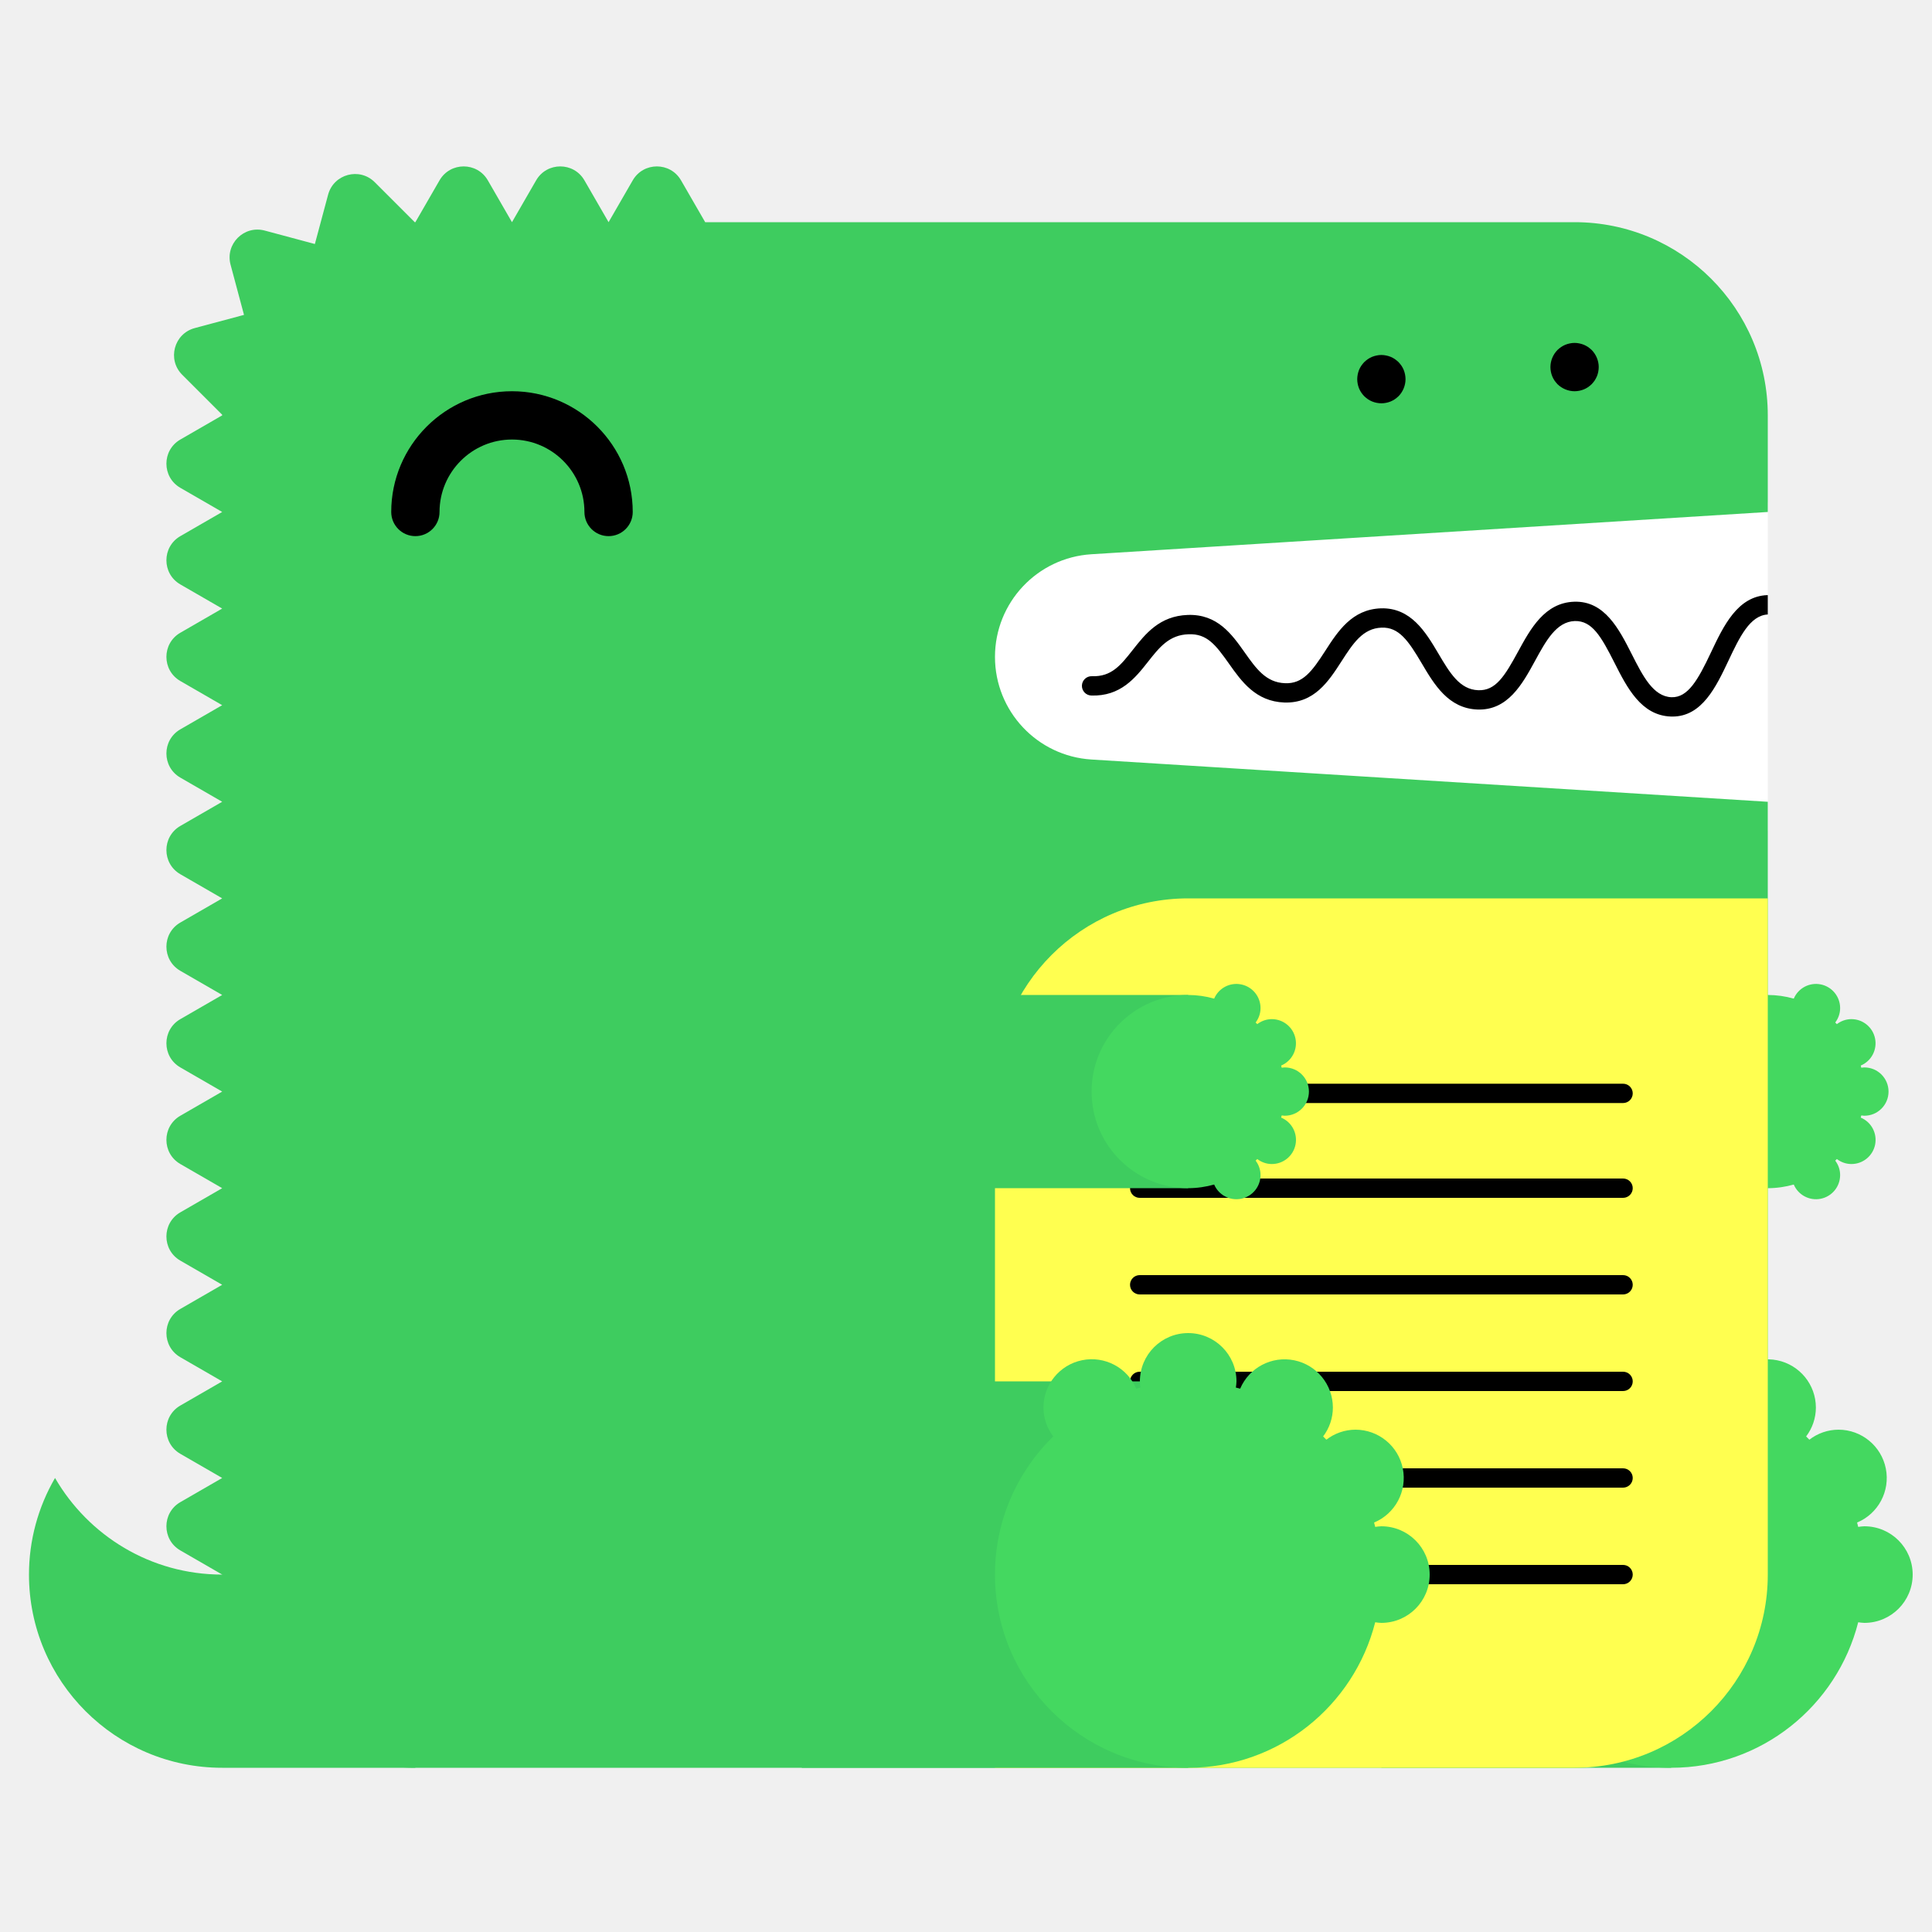
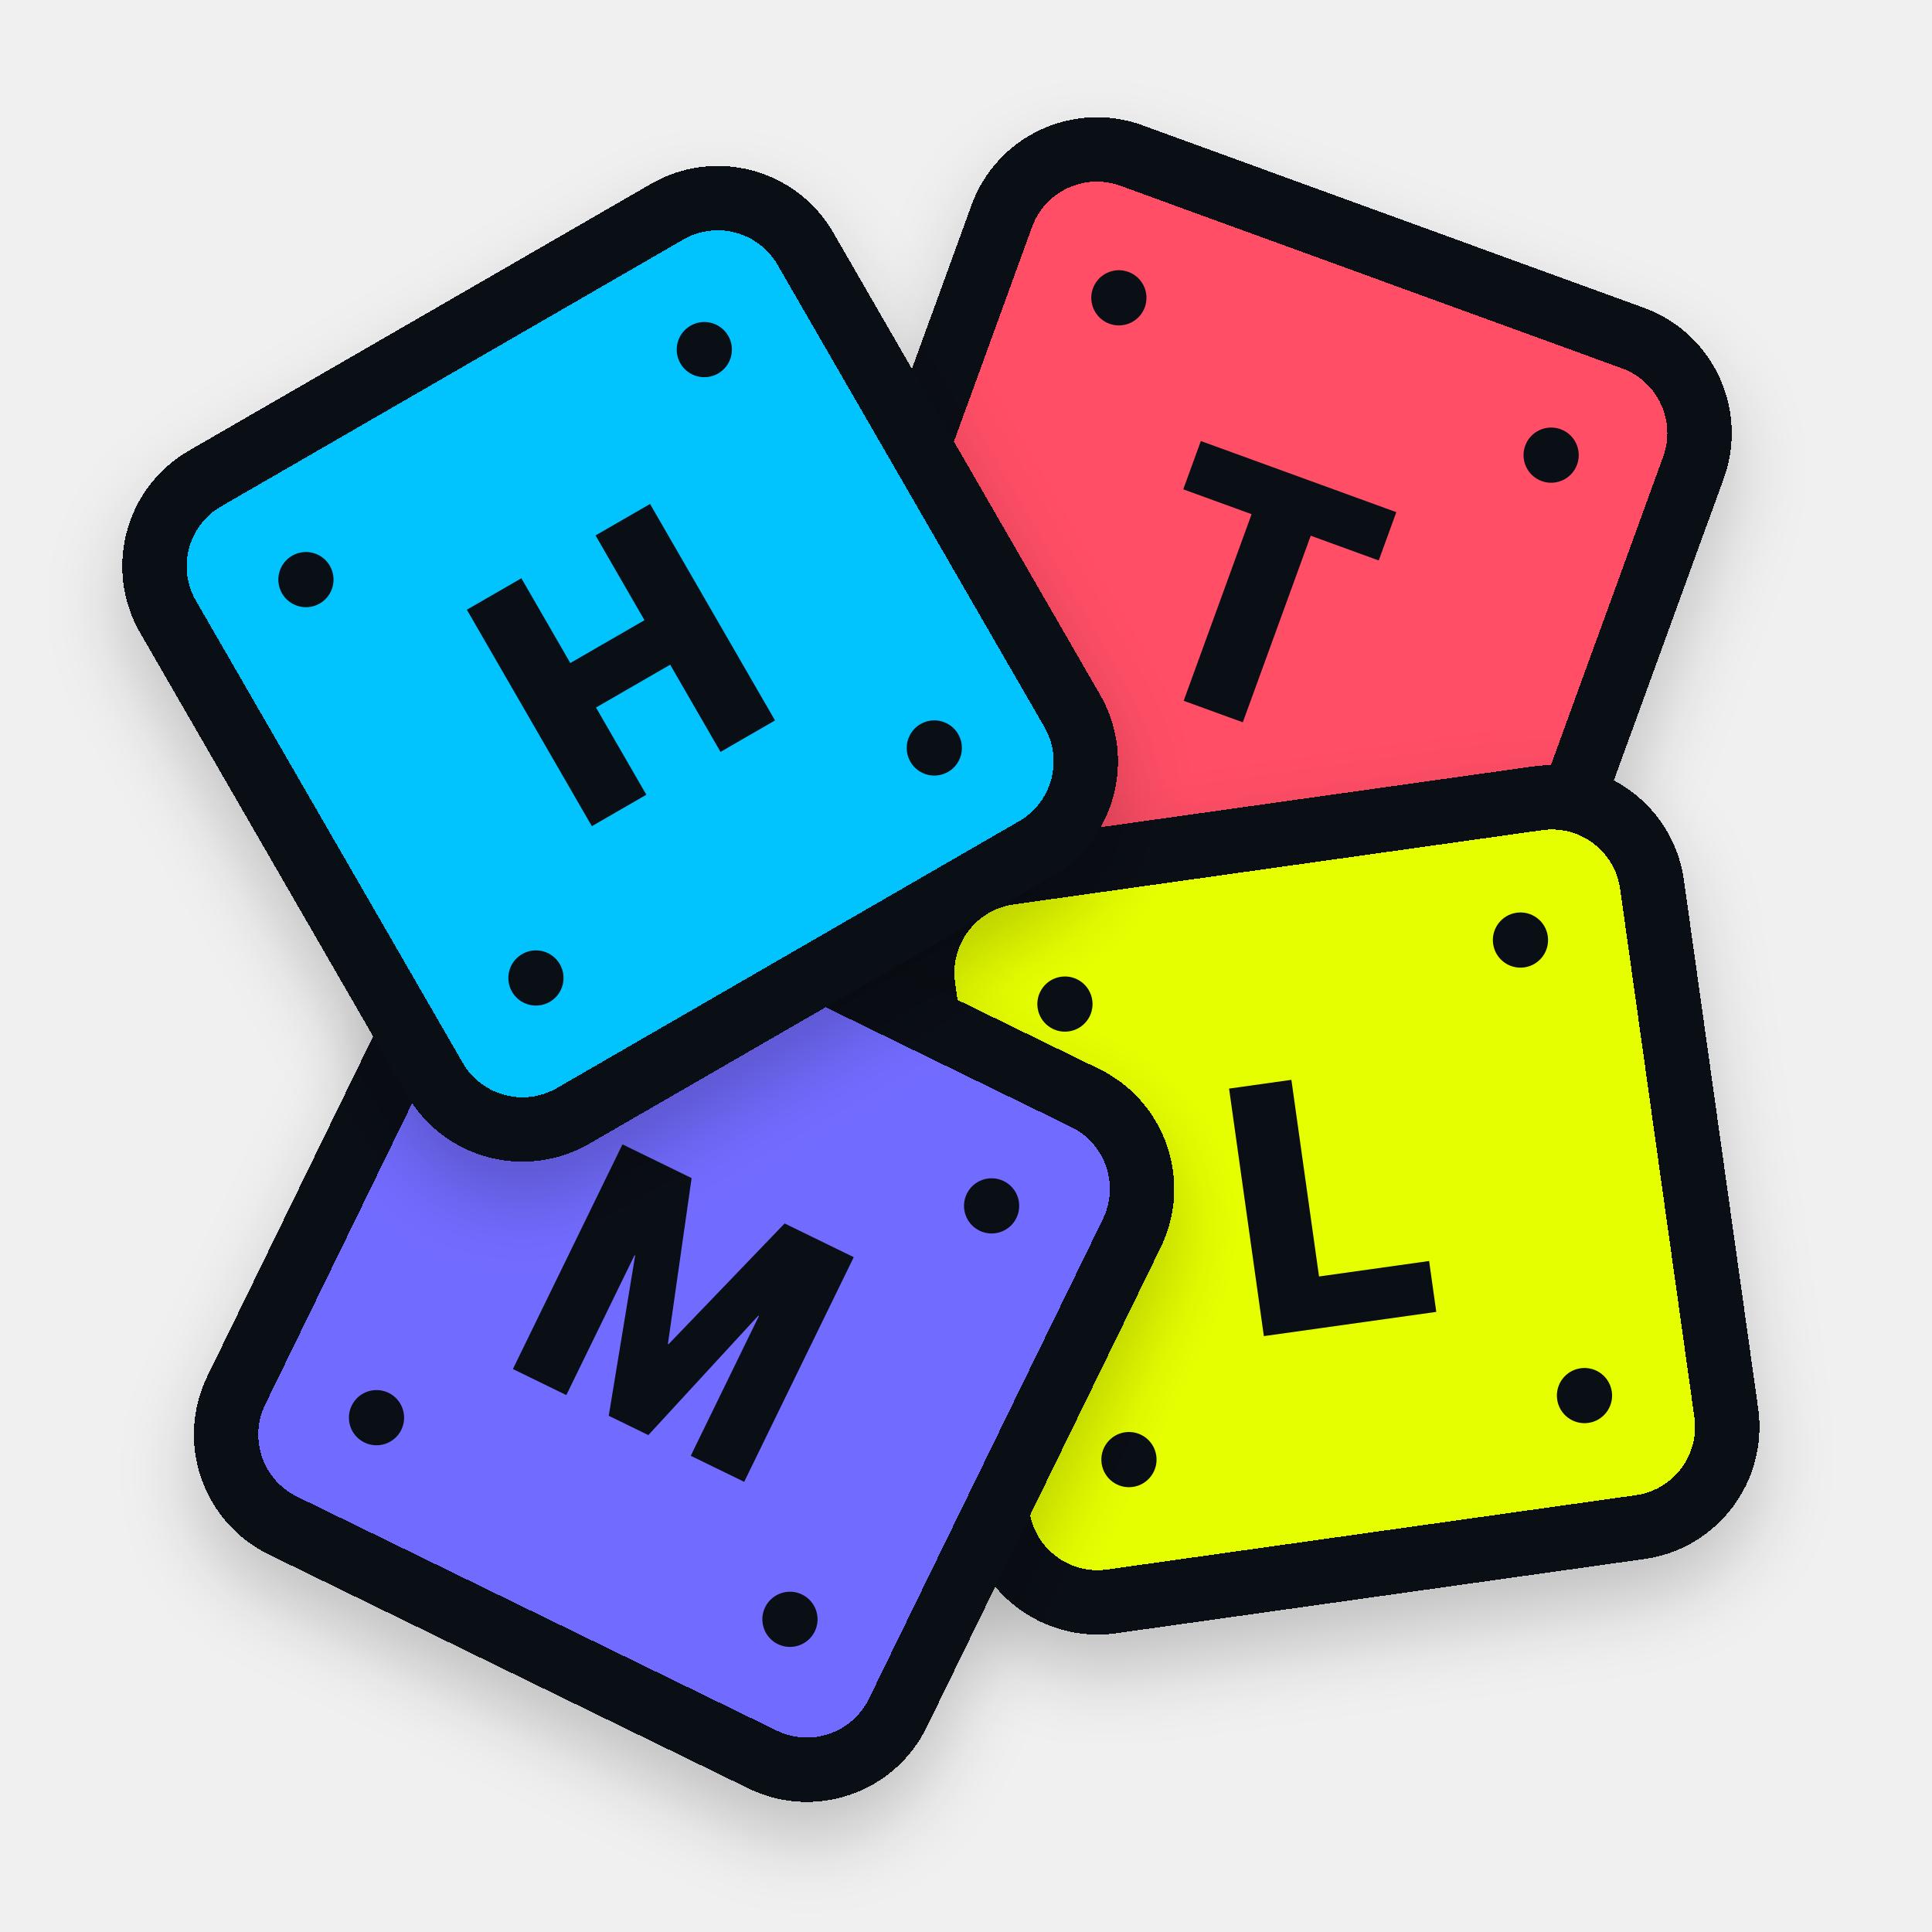
- <svg xmlns="http://www.w3.org/2000/svg" width="200" height="200" viewBox="0 0 200 200">
-   <g fill="none" fill-rule="evenodd">
-     <path fill="#FFF" d="M99 52h84v34H99z" />
-     <path d="M23 163c-7.398 0-13.843-4.027-17.303-10A19.886 19.886 0 0 0 3 163c0 11.046 8.954 20 20 20h20v-20H23z" fill="#3ECC5F" />
-     <path d="M112.98 57.376L183 53V43c0-11.046-8.954-20-20-20H73l-2.5-4.33c-1.112-1.925-3.889-1.925-5 0L63 23l-2.5-4.33c-1.111-1.925-3.889-1.925-5 0L53 23l-2.5-4.33c-1.111-1.925-3.889-1.925-5 0L43 23c-.022 0-.042.003-.065.003l-4.142-4.141c-1.57-1.571-4.252-.853-4.828 1.294l-1.369 5.104-5.192-1.392c-2.148-.575-4.111 1.389-3.535 3.536l1.39 5.193-5.102 1.367c-2.148.576-2.867 3.259-1.296 4.83l4.142 4.142c0 .021-.003.042-.003.064l-4.33 2.5c-1.925 1.111-1.925 3.889 0 5L23 53l-4.33 2.5c-1.925 1.111-1.925 3.889 0 5L23 63l-4.33 2.5c-1.925 1.111-1.925 3.889 0 5L23 73l-4.33 2.5c-1.925 1.111-1.925 3.889 0 5L23 83l-4.33 2.5c-1.925 1.111-1.925 3.889 0 5L23 93l-4.33 2.5c-1.925 1.111-1.925 3.889 0 5L23 103l-4.33 2.5c-1.925 1.111-1.925 3.889 0 5L23 113l-4.33 2.5c-1.925 1.111-1.925 3.889 0 5L23 123l-4.33 2.5c-1.925 1.111-1.925 3.889 0 5L23 133l-4.33 2.5c-1.925 1.111-1.925 3.889 0 5L23 143l-4.33 2.5c-1.925 1.111-1.925 3.889 0 5L23 153l-4.33 2.5c-1.925 1.111-1.925 3.889 0 5L23 163c0 11.046 8.954 20 20 20h120c11.046 0 20-8.954 20-20V83l-70.02-4.376A10.645 10.645 0 0 1 103 68c0-5.621 4.37-10.273 9.98-10.624" fill="#3ECC5F" />
-     <path fill="#3ECC5F" d="M143 183h30v-40h-30z" />
-     <path d="M193 158c-.219 0-.428.037-.639.064-.038-.15-.074-.301-.116-.451A5 5 0 0 0 190.32 148a4.96 4.96 0 0 0-3.016 1.036 26.531 26.531 0 0 0-.335-.336 4.955 4.955 0 0 0 1.011-2.987 5 5 0 0 0-9.599-1.959c-.148-.042-.297-.077-.445-.115.027-.211.064-.42.064-.639a5 5 0 0 0-5-5 5 5 0 0 0-5 5c0 .219.037.428.064.639-.148.038-.297.073-.445.115a4.998 4.998 0 0 0-9.599 1.959c0 1.125.384 2.151 1.011 2.987-3.717 3.632-6.031 8.693-6.031 14.3 0 11.046 8.954 20 20 20 9.339 0 17.16-6.41 19.361-15.064.211.027.42.064.639.064a5 5 0 0 0 5-5 5 5 0 0 0-5-5" fill="#44D860" />
-     <path fill="#3ECC5F" d="M153 123h30v-20h-30z" />
-     <path d="M193 115.5a2.5 2.5 0 1 0 0-5c-.109 0-.214.019-.319.032-.02-.075-.037-.15-.058-.225a2.501 2.501 0 0 0-.963-4.807c-.569 0-1.088.197-1.508.518a6.653 6.653 0 0 0-.168-.168c.314-.417.506-.931.506-1.494a2.5 2.5 0 0 0-4.8-.979A9.987 9.987 0 0 0 183 103c-5.522 0-10 4.478-10 10s4.478 10 10 10c.934 0 1.833-.138 2.69-.377a2.5 2.5 0 0 0 4.8-.979c0-.563-.192-1.077-.506-1.494.057-.055.113-.111.168-.168.42.321.939.518 1.508.518a2.5 2.5 0 0 0 .963-4.807c.021-.074.038-.15.058-.225.105.013.21.032.319.032" fill="#44D860" />
-     <path d="M63 55.5a2.5 2.5 0 0 1-2.5-2.5c0-4.136-3.364-7.5-7.5-7.5s-7.5 3.364-7.5 7.5a2.5 2.5 0 1 1-5 0c0-6.893 5.607-12.5 12.5-12.5S65.5 46.107 65.5 53a2.5 2.5 0 0 1-2.5 2.5" fill="#000" />
-     <path d="M103 183h60c11.046 0 20-8.954 20-20V93h-60c-11.046 0-20 8.954-20 20v70z" fill="#FFFF50" />
-     <path d="M168.02 124h-50.04a1 1 0 1 1 0-2h50.04a1 1 0 1 1 0 2m0 20h-50.04a1 1 0 1 1 0-2h50.04a1 1 0 1 1 0 2m0 20h-50.04a1 1 0 1 1 0-2h50.04a1 1 0 1 1 0 2m0-49.814h-50.04a1 1 0 1 1 0-2h50.04a1 1 0 1 1 0 2m0 19.814h-50.04a1 1 0 1 1 0-2h50.04a1 1 0 1 1 0 2m0 20h-50.04a1 1 0 1 1 0-2h50.04a1 1 0 1 1 0 2M183 61.611c-.012 0-.022-.006-.034-.005-3.09.105-4.552 3.196-5.842 5.923-1.346 2.85-2.387 4.703-4.093 4.647-1.889-.068-2.969-2.202-4.113-4.46-1.314-2.594-2.814-5.536-5.963-5.426-3.046.104-4.513 2.794-5.807 5.167-1.377 2.528-2.314 4.065-4.121 3.994-1.927-.07-2.951-1.805-4.136-3.813-1.321-2.236-2.848-4.75-5.936-4.664-2.994.103-4.465 2.385-5.763 4.4-1.373 2.13-2.335 3.428-4.165 3.351-1.973-.07-2.992-1.51-4.171-3.177-1.324-1.873-2.816-3.993-5.895-3.89-2.928.1-4.399 1.97-5.696 3.618-1.232 1.564-2.194 2.802-4.229 2.724a1 1 0 0 0-.072 2c3.017.101 4.545-1.8 5.872-3.487 1.177-1.496 2.193-2.787 4.193-2.855 1.926-.082 2.829 1.115 4.195 3.045 1.297 1.834 2.769 3.914 5.731 4.021 3.103.104 4.596-2.215 5.918-4.267 1.182-1.834 2.202-3.417 4.15-3.484 1.793-.067 2.769 1.35 4.145 3.681 1.297 2.197 2.766 4.686 5.787 4.796 3.125.108 4.634-2.62 5.949-5.035 1.139-2.088 2.214-4.06 4.119-4.126 1.793-.042 2.728 1.595 4.111 4.33 1.292 2.553 2.757 5.445 5.825 5.556l.169.003c3.064 0 4.518-3.075 5.805-5.794 1.139-2.41 2.217-4.68 4.067-4.773v-2z" fill="#000" />
-     <path fill="#3ECC5F" d="M83 183h40v-40H83z" />
-     <path d="M143 158c-.219 0-.428.037-.639.064-.038-.15-.074-.301-.116-.451A5 5 0 0 0 140.32 148a4.96 4.96 0 0 0-3.016 1.036 26.531 26.531 0 0 0-.335-.336 4.955 4.955 0 0 0 1.011-2.987 5 5 0 0 0-9.599-1.959c-.148-.042-.297-.077-.445-.115.027-.211.064-.42.064-.639a5 5 0 0 0-5-5 5 5 0 0 0-5 5c0 .219.037.428.064.639-.148.038-.297.073-.445.115a4.998 4.998 0 0 0-9.599 1.959c0 1.125.384 2.151 1.011 2.987-3.717 3.632-6.031 8.693-6.031 14.3 0 11.046 8.954 20 20 20 9.339 0 17.16-6.41 19.361-15.064.211.027.42.064.639.064a5 5 0 0 0 5-5 5 5 0 0 0-5-5" fill="#44D860" />
-     <path fill="#3ECC5F" d="M83 123h40v-20H83z" />
-     <path d="M133 115.5a2.5 2.5 0 1 0 0-5c-.109 0-.214.019-.319.032-.02-.075-.037-.15-.058-.225a2.501 2.501 0 0 0-.963-4.807c-.569 0-1.088.197-1.508.518a6.653 6.653 0 0 0-.168-.168c.314-.417.506-.931.506-1.494a2.5 2.5 0 0 0-4.8-.979A9.987 9.987 0 0 0 123 103c-5.522 0-10 4.478-10 10s4.478 10 10 10c.934 0 1.833-.138 2.69-.377a2.5 2.5 0 0 0 4.8-.979c0-.563-.192-1.077-.506-1.494.057-.055.113-.111.168-.168.42.321.939.518 1.508.518a2.5 2.5 0 0 0 .963-4.807c.021-.074.038-.15.058-.225.105.013.21.032.319.032" fill="#44D860" />
-     <path d="M143 41.75c-.16 0-.33-.02-.49-.05a2.52 2.52 0 0 1-.47-.14c-.15-.06-.29-.14-.431-.23-.13-.09-.259-.2-.38-.31-.109-.12-.219-.24-.309-.38s-.17-.28-.231-.43a2.619 2.619 0 0 1-.189-.96c0-.16.02-.33.05-.49.03-.16.08-.31.139-.47.061-.15.141-.29.231-.43.09-.13.2-.26.309-.38.121-.11.25-.22.38-.31.141-.09.281-.17.431-.23.149-.06.31-.11.47-.14.32-.07.65-.07.98 0 .159.03.32.08.47.14.149.06.29.14.43.23.13.09.259.2.38.31.11.12.22.25.31.38.09.14.17.28.23.43.06.16.11.31.14.47.029.16.05.33.05.49 0 .66-.271 1.31-.73 1.77-.121.11-.25.22-.38.31-.14.09-.281.17-.43.23a2.565 2.565 0 0 1-.96.19m20-1.25c-.66 0-1.3-.27-1.771-.73a3.802 3.802 0 0 1-.309-.38c-.09-.14-.17-.28-.231-.43a2.619 2.619 0 0 1-.189-.96c0-.66.27-1.3.729-1.77.121-.11.25-.22.38-.31.141-.09.281-.17.431-.23.149-.06.31-.11.47-.14.32-.07.66-.07.98 0 .159.03.32.08.47.14.149.06.29.14.43.23.13.09.259.2.38.31.459.47.73 1.11.73 1.77 0 .16-.021.33-.05.49-.03.16-.08.32-.14.47-.07.15-.14.29-.23.43-.09.13-.2.26-.31.38-.121.11-.25.22-.38.31-.14.09-.281.17-.43.23a2.565 2.565 0 0 1-.96.19" fill="#000" />
+ <svg xmlns="http://www.w3.org/2000/svg" width="420" height="420" viewBox="0 0 420 420" fill="none">
+   <g filter="url(#filter0_d_2_829)">
+     <rect x="225.306" y="26.292" width="160" height="160" rx="22" transform="rotate(20 225.306 26.292)" fill="#FF4E66" shape-rendering="crispEdges" />
+     <rect x="225.306" y="26.292" width="160" height="160" rx="22" transform="rotate(20 225.306 26.292)" stroke="#0A0E15" stroke-width="14" shape-rendering="crispEdges" />
+     <path d="M272.086 111.78L257.232 106.373L261.053 95.875L303.546 111.341L299.725 121.839L284.941 116.458L270.177 157.023L257.322 152.344L272.086 111.78Z" fill="#0A0E15" />
+     <rect x="239.649" y="57.053" width="12" height="12" rx="6" transform="rotate(20 239.649 57.0532)" fill="#0A0E15" />
+     <rect x="205.447" y="151.022" width="12" height="12" rx="6" transform="rotate(20 205.447 151.022)" fill="#0A0E15" />
+     <rect x="333.618" y="91.255" width="12" height="12" rx="6" transform="rotate(20 333.618 91.2554)" fill="#0A0E15" />
+     <rect x="299.417" y="185.225" width="12" height="12" rx="6" transform="rotate(20 299.417 185.225)" fill="#0A0E15" />
  </g>
+   <g filter="url(#filter1_d_2_829)">
+     <rect x="197.626" y="192.744" width="160" height="160" rx="22" transform="rotate(-8 197.626 192.744)" fill="#E6FF00" shape-rendering="crispEdges" />
+     <rect x="197.626" y="192.744" width="160" height="160" rx="22" transform="rotate(-8 197.626 192.744)" stroke="#0A0E15" stroke-width="14" shape-rendering="crispEdges" />
+     <path d="M267.19 236.65L280.737 234.746L286.745 277.494L310.678 274.13L312.233 285.194L274.753 290.461L267.19 236.65Z" fill="#0A0E15" />
+     <rect x="224.732" y="213.17" width="12" height="12" rx="6" transform="rotate(-8 224.732 213.17)" fill="#0A0E15" />
+     <rect x="238.649" y="312.197" width="12" height="12" rx="6" transform="rotate(-8 238.649 312.197)" fill="#0A0E15" />
+     <rect x="323.759" y="199.253" width="12" height="12" rx="6" transform="rotate(-8 323.759 199.253)" fill="#0A0E15" />
+     <rect x="337.677" y="298.28" width="12" height="12" rx="6" transform="rotate(-8 337.677 298.28)" fill="#0A0E15" />
+   </g>
+   <g filter="url(#filter2_d_2_829)">
+     <rect x="111.875" y="178.195" width="160" height="160" rx="22" transform="rotate(26 111.875 178.195)" fill="#726BFF" shape-rendering="crispEdges" />
+     <rect x="111.875" y="178.195" width="160" height="160" rx="22" transform="rotate(26 111.875 178.195)" stroke="#0A0E15" stroke-width="14" shape-rendering="crispEdges" />
+     <path d="M135.322 248.777L150.35 256.106L145.199 292.152L145.335 292.219L170.569 265.968L185.597 273.298L161.776 322.138L150.163 316.474L164.989 286.077L164.852 286.01L140.942 311.977L132.335 307.779L138.076 272.95L137.939 272.884L123.113 303.281L111.501 297.617L135.322 248.777Z" fill="#0A0E15" />
+     <rect x="122.925" y="210.287" width="12" height="12" rx="6" transform="rotate(26 122.925 210.287)" fill="#0A0E15" />
+     <rect x="79.088" y="300.167" width="12" height="12" rx="6" transform="rotate(26 79.0879 300.167)" fill="#0A0E15" />
+     <rect x="212.804" y="254.124" width="12" height="12" rx="6" transform="rotate(26 212.804 254.124)" fill="#0A0E15" />
+     <rect x="168.967" y="344.003" width="12" height="12" rx="6" transform="rotate(26 168.967 344.003)" fill="#0A0E15" />
+   </g>
+   <g filter="url(#filter3_d_2_829)">
+     <rect x="25.528" y="115.021" width="160" height="160" rx="22" transform="rotate(-30 25.5283 115.021)" fill="#01C4FF" shape-rendering="crispEdges" />
+     <rect x="25.528" y="115.021" width="160" height="160" rx="22" transform="rotate(-30 25.5283 115.021)" stroke="#0A0E15" stroke-width="14" shape-rendering="crispEdges" />
+     <path d="M101.493 132.547L113.34 125.707L123.98 144.136L140.105 134.826L129.465 116.397L141.313 109.557L168.483 156.617L156.635 163.457L145.691 144.501L129.566 153.811L140.51 172.767L128.663 179.607L101.493 132.547Z" fill="#0A0E15" />
+     <rect x="58.312" y="123.806" width="12" height="12" rx="6" transform="rotate(-30 58.3125 123.806)" fill="#0A0E15" />
+     <rect x="108.312" y="210.409" width="12" height="12" rx="6" transform="rotate(-30 108.312 210.409)" fill="#0A0E15" />
+     <rect x="144.915" y="73.806" width="12" height="12" rx="6" transform="rotate(-30 144.915 73.8062)" fill="#0A0E15" />
+     <rect x="194.915" y="160.409" width="12" height="12" rx="6" transform="rotate(-30 194.915 160.409)" fill="#0A0E15" />
+   </g>
+   <defs>
+     <filter id="filter0_d_2_829" x="153.772" y="17.482" width="238.694" height="238.694" filterUnits="userSpaceOnUse" color-interpolation-filters="sRGB">
+       <feFlood flood-opacity="0" result="BackgroundImageFix" />
+       <feColorMatrix in="SourceAlpha" type="matrix" values="0 0 0 0 0 0 0 0 0 0 0 0 0 0 0 0 0 0 127 0" result="hardAlpha" />
+       <feOffset dy="8" />
+       <feGaussianBlur stdDeviation="8" />
+       <feComposite in2="hardAlpha" operator="out" />
+       <feColorMatrix type="matrix" values="0 0 0 0 0 0 0 0 0 0 0 0 0 0 0 0 0 0 0.2 0" />
+       <feBlend mode="normal" in2="BackgroundImageFix" result="effect1_dropShadow_2_829" />
+       <feBlend mode="normal" in="SourceGraphic" in2="effect1_dropShadow_2_829" result="shape" />
+     </filter>
+     <filter id="filter1_d_2_829" x="177.47" y="158.321" width="221.022" height="221.022" filterUnits="userSpaceOnUse" color-interpolation-filters="sRGB">
+       <feFlood flood-opacity="0" result="BackgroundImageFix" />
+       <feColorMatrix in="SourceAlpha" type="matrix" values="0 0 0 0 0 0 0 0 0 0 0 0 0 0 0 0 0 0 127 0" result="hardAlpha" />
+       <feOffset dy="8" />
+       <feGaussianBlur stdDeviation="8" />
+       <feComposite in2="hardAlpha" operator="out" />
+       <feColorMatrix type="matrix" values="0 0 0 0 0 0 0 0 0 0 0 0 0 0 0 0 0 0 0.2 0" />
+       <feBlend mode="normal" in2="BackgroundImageFix" result="effect1_dropShadow_2_829" />
+       <feBlend mode="normal" in="SourceGraphic" in2="effect1_dropShadow_2_829" result="shape" />
+     </filter>
+     <filter id="filter2_d_2_829" x="25.735" y="170.195" width="245.946" height="245.946" filterUnits="userSpaceOnUse" color-interpolation-filters="sRGB">
+       <feFlood flood-opacity="0" result="BackgroundImageFix" />
+       <feColorMatrix in="SourceAlpha" type="matrix" values="0 0 0 0 0 0 0 0 0 0 0 0 0 0 0 0 0 0 127 0" result="hardAlpha" />
+       <feOffset dy="8" />
+       <feGaussianBlur stdDeviation="8" />
+       <feComposite in2="hardAlpha" operator="out" />
+       <feColorMatrix type="matrix" values="0 0 0 0 0 0 0 0 0 0 0 0 0 0 0 0 0 0 0.2 0" />
+       <feBlend mode="normal" in2="BackgroundImageFix" result="effect1_dropShadow_2_829" />
+       <feBlend mode="normal" in="SourceGraphic" in2="effect1_dropShadow_2_829" result="shape" />
+     </filter>
+     <filter id="filter3_d_2_829" x="9.528" y="27.021" width="250.563" height="250.564" filterUnits="userSpaceOnUse" color-interpolation-filters="sRGB">
+       <feFlood flood-opacity="0" result="BackgroundImageFix" />
+       <feColorMatrix in="SourceAlpha" type="matrix" values="0 0 0 0 0 0 0 0 0 0 0 0 0 0 0 0 0 0 127 0" result="hardAlpha" />
+       <feOffset dy="8" />
+       <feGaussianBlur stdDeviation="8" />
+       <feComposite in2="hardAlpha" operator="out" />
+       <feColorMatrix type="matrix" values="0 0 0 0 0 0 0 0 0 0 0 0 0 0 0 0 0 0 0.2 0" />
+       <feBlend mode="normal" in2="BackgroundImageFix" result="effect1_dropShadow_2_829" />
+       <feBlend mode="normal" in="SourceGraphic" in2="effect1_dropShadow_2_829" result="shape" />
+     </filter>
+   </defs>
</svg>
